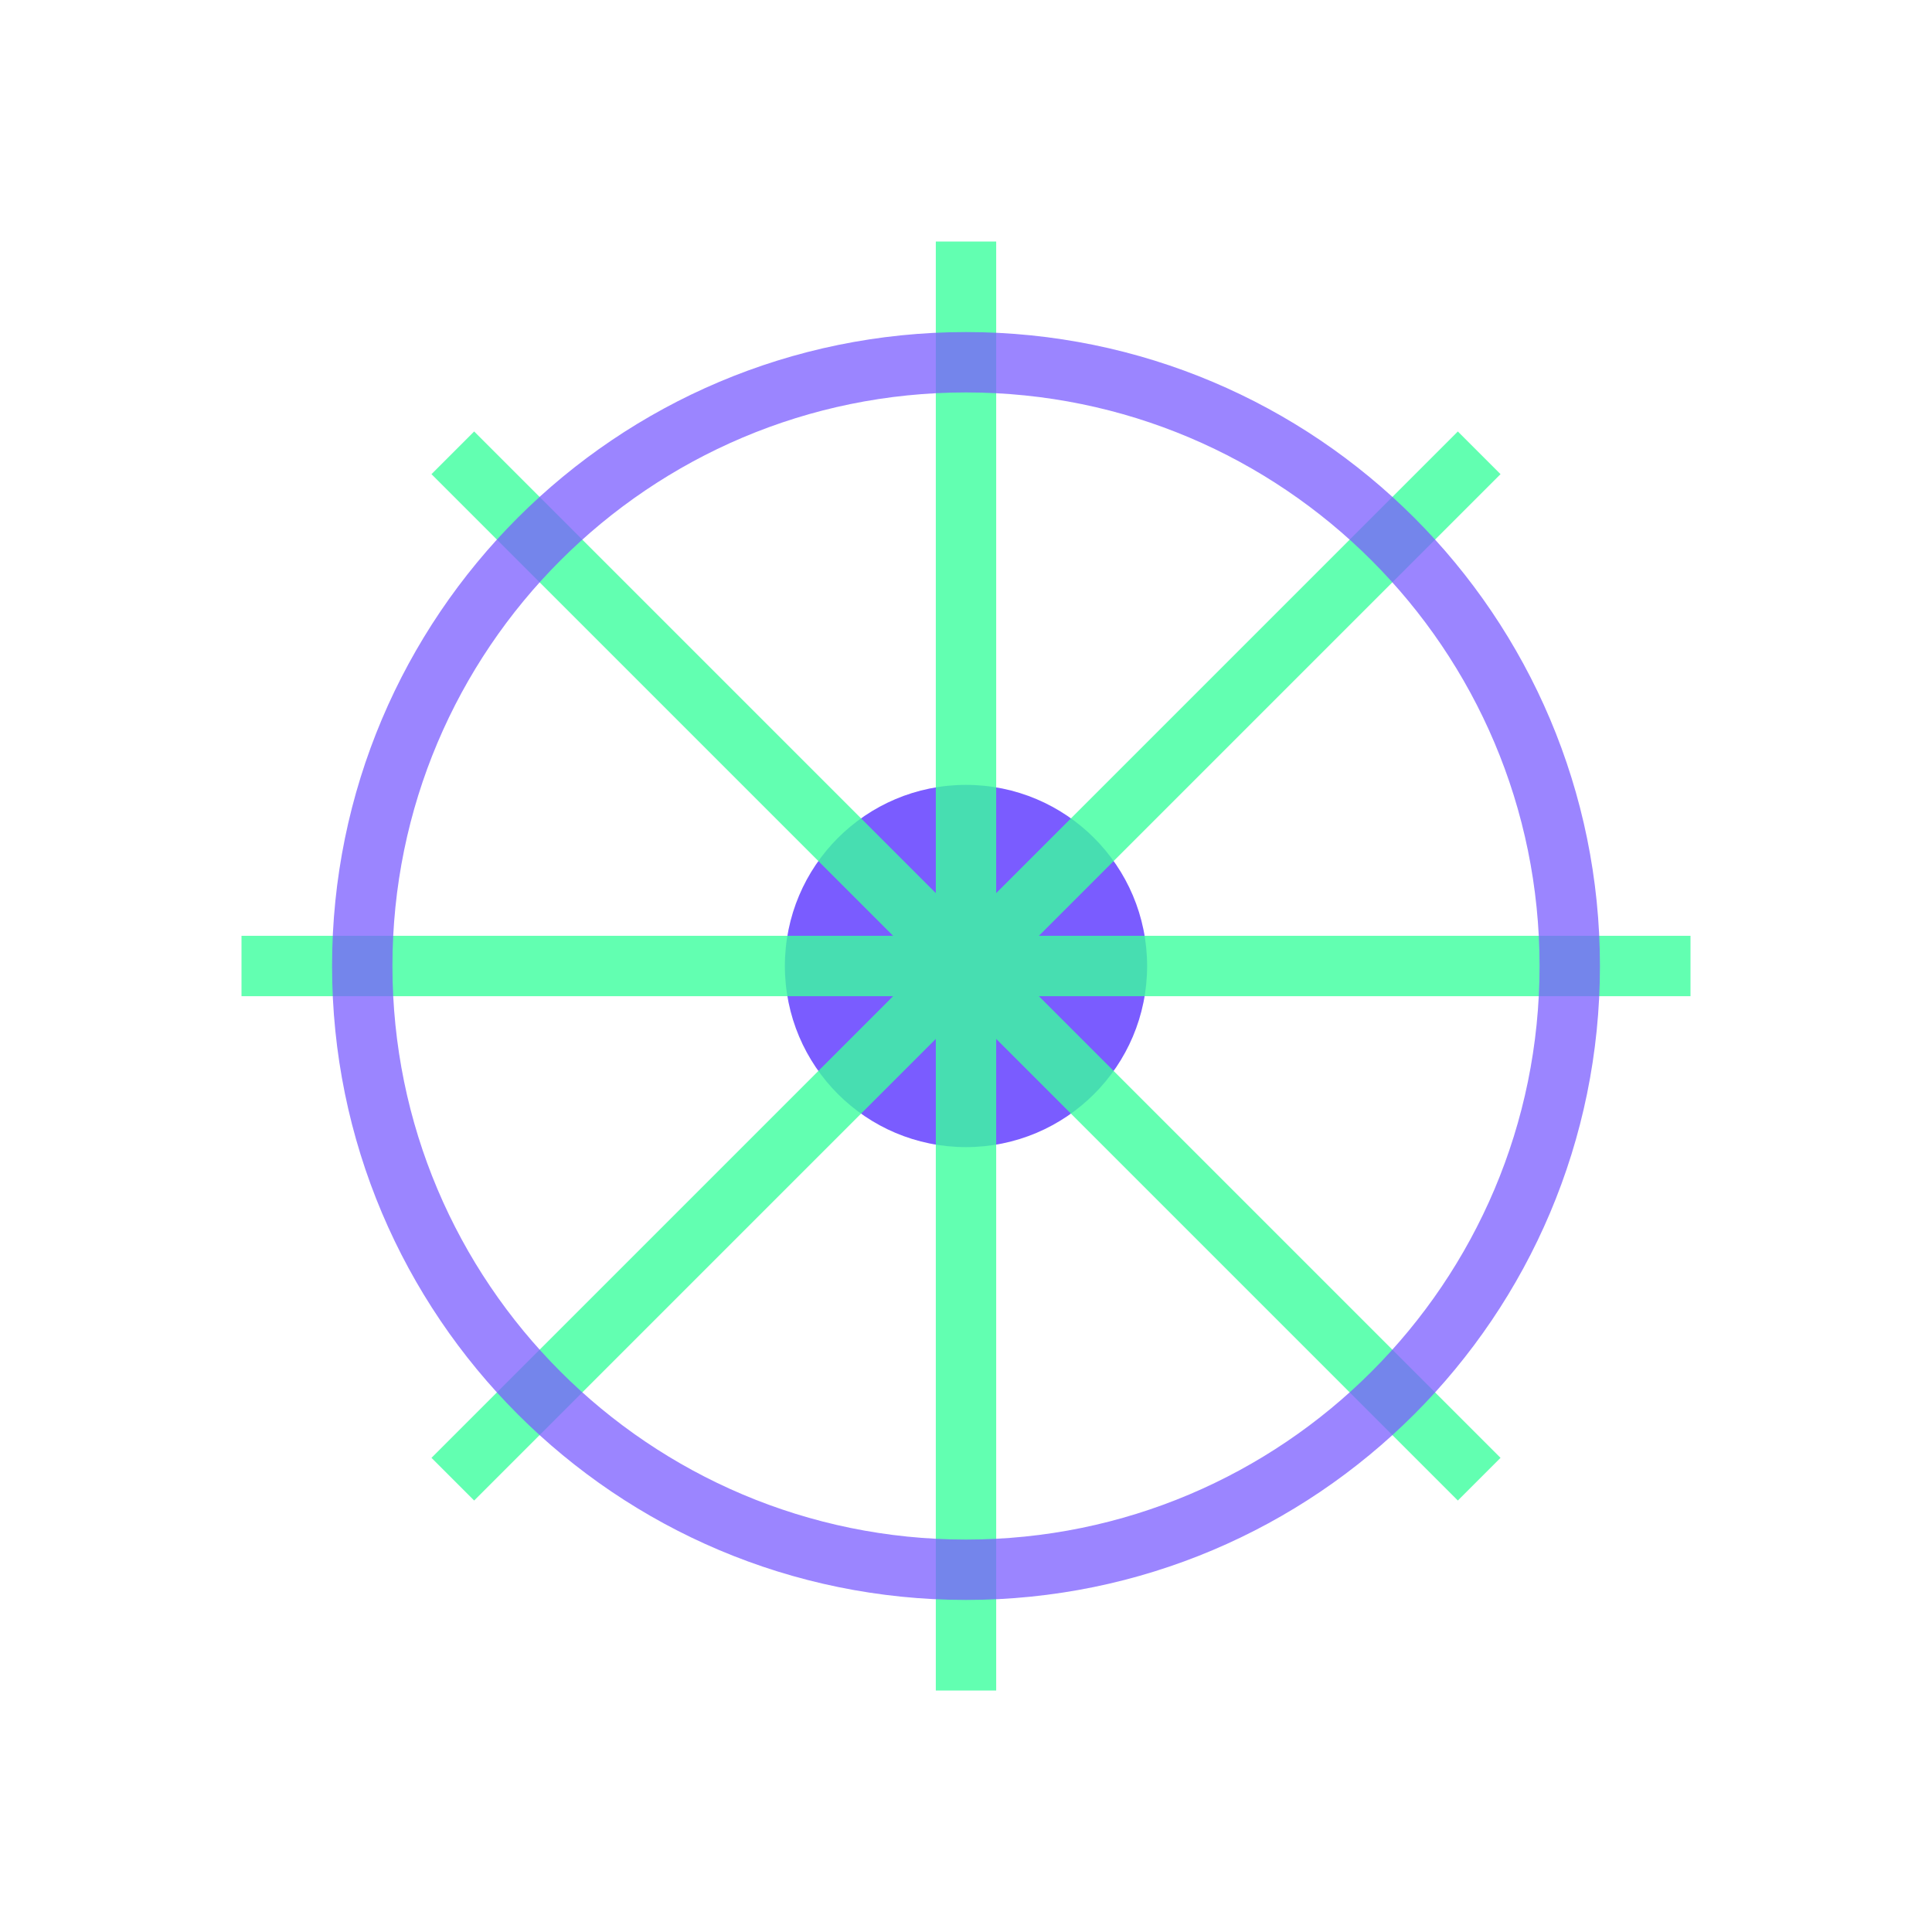
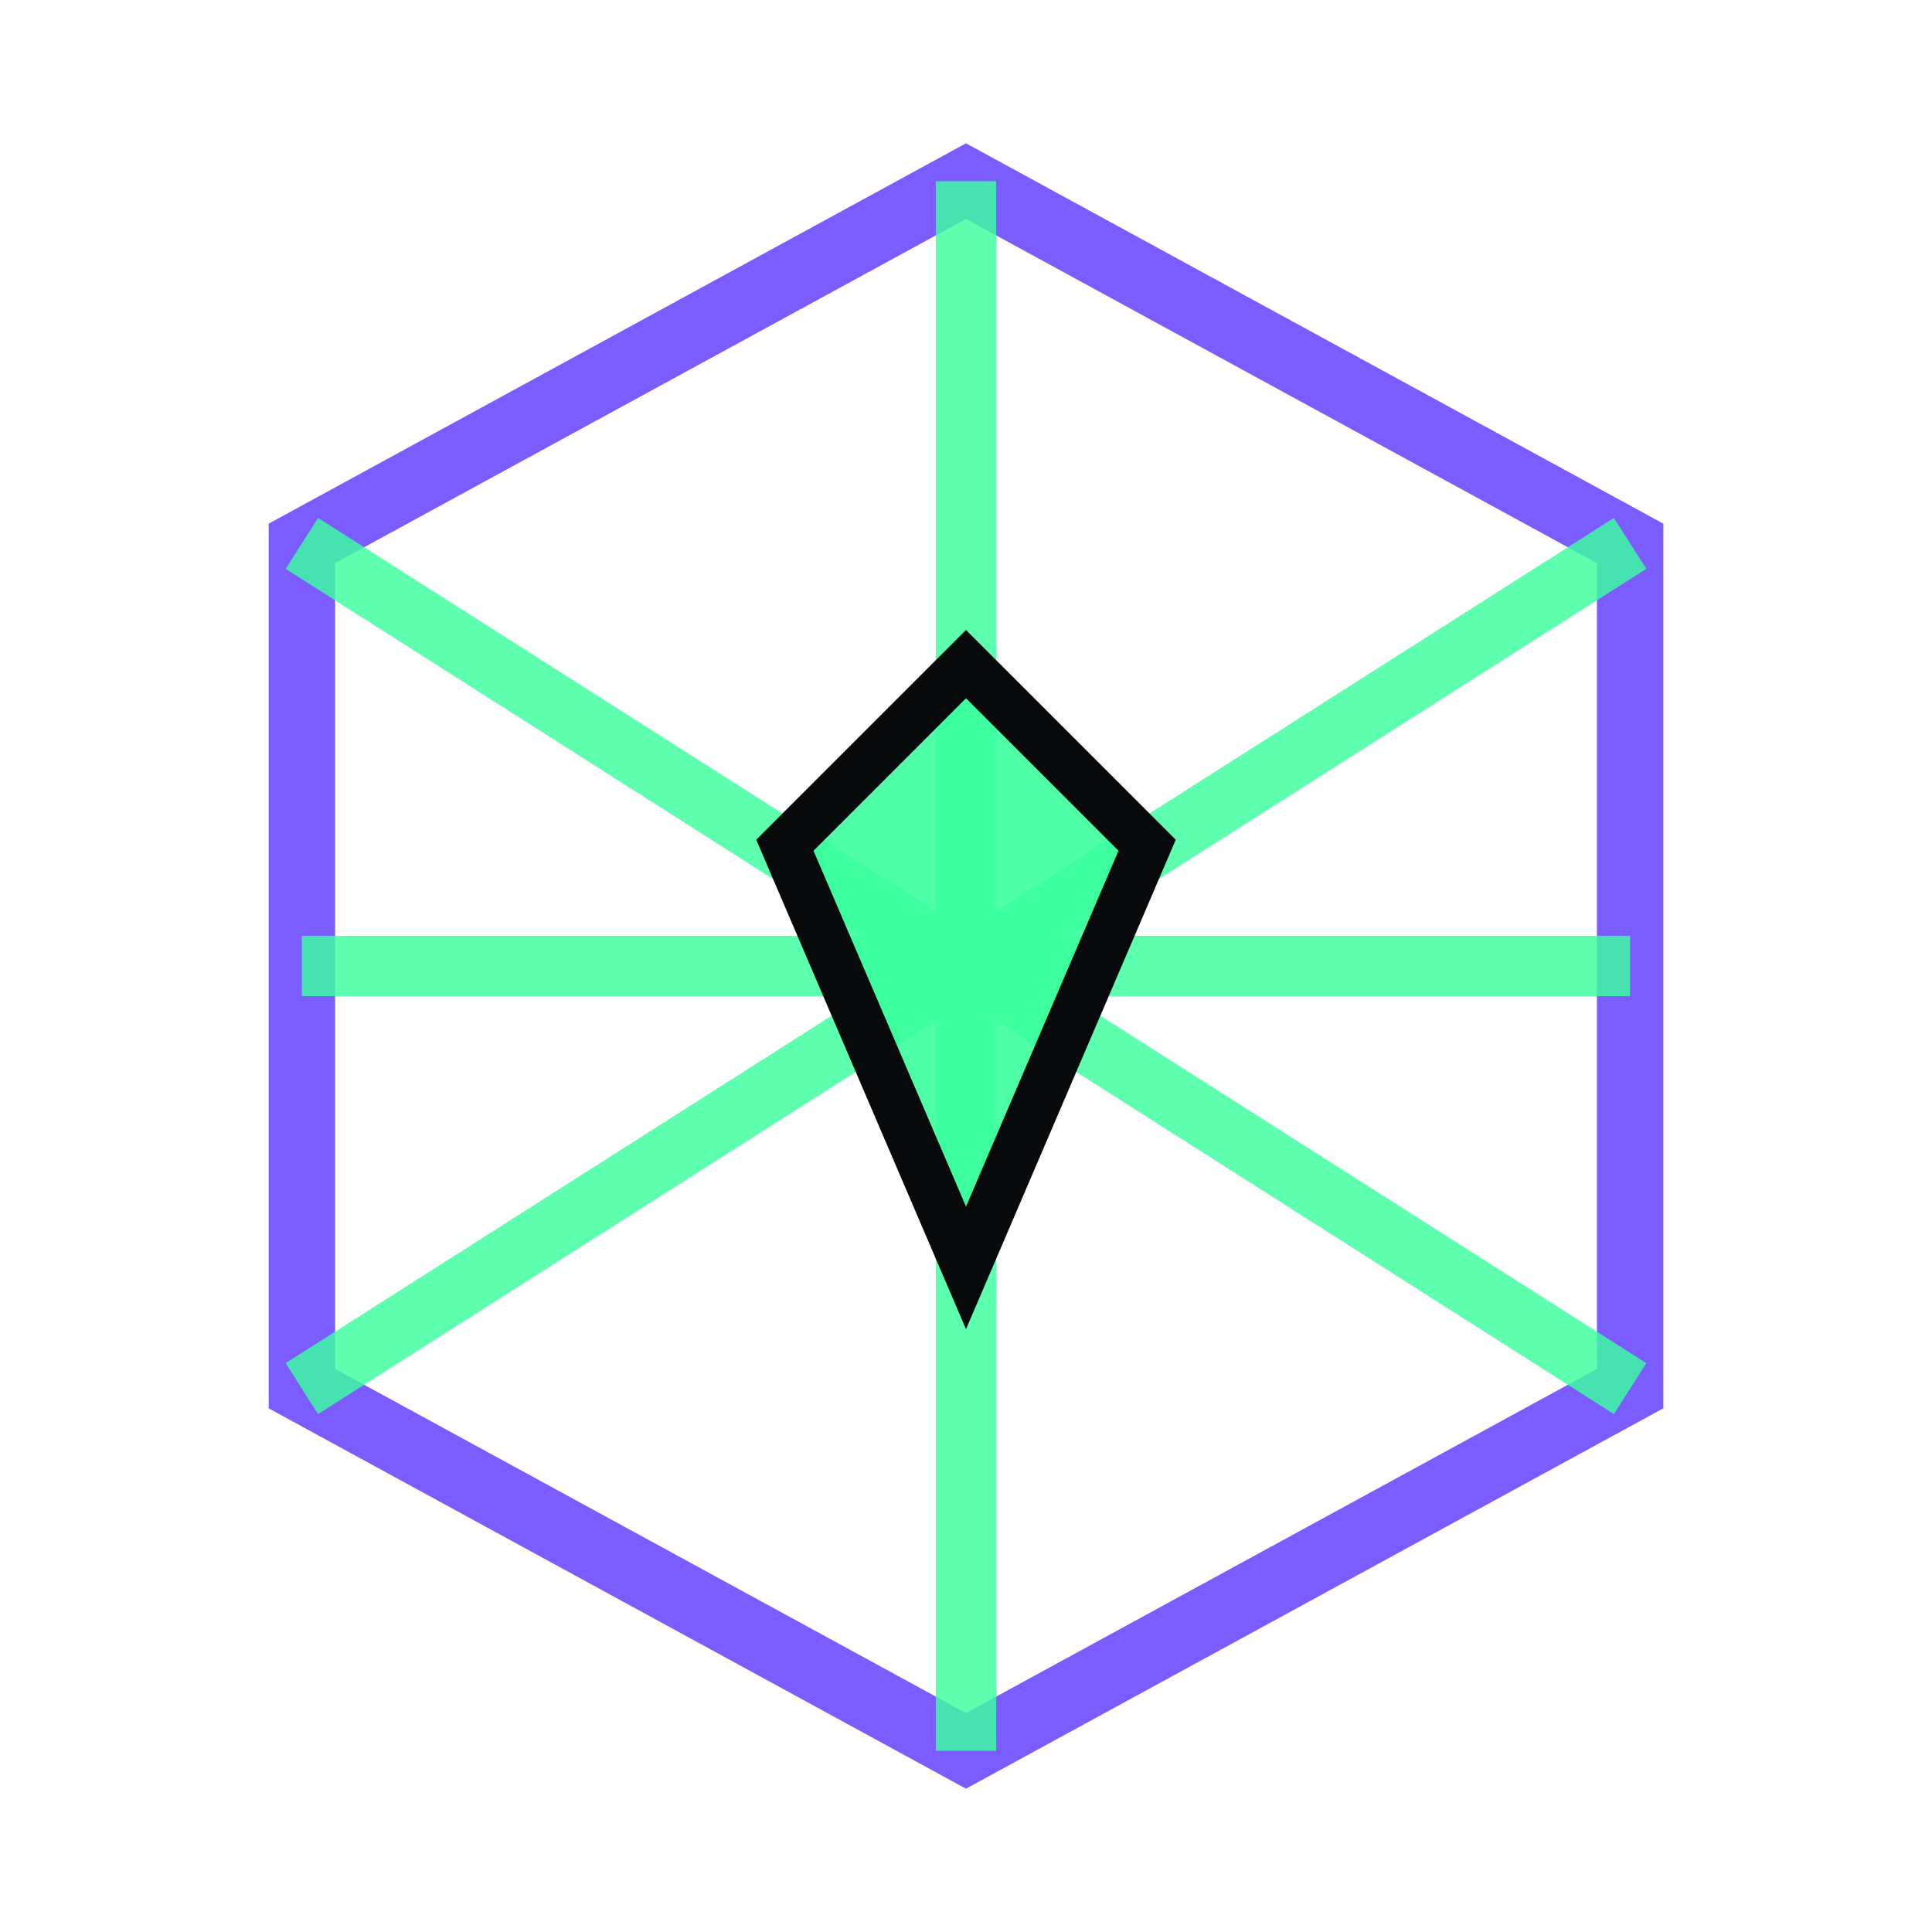
<svg xmlns="http://www.w3.org/2000/svg" width="32" height="32" viewBox="0 0 32 32">
-   <circle cx="16" cy="16" r="3" fill="#7a5cff" />
-   <path d="M16 4v24M4 16h24M7.5 7.5l17 17M24.5 7.5l-17 17" stroke="#3bff9e" stroke-width="1" opacity=".8" />
-   <circle cx="16" cy="16" r="10" fill="none" stroke="#7a5cff" stroke-width="1" opacity=".75" />
+   <path d="M16 3 27 9v14l-11 6L5 23V9Z" fill="none" stroke="#7a5cff" stroke-width="1.1" />
+   <path d="M16 3v26M5 9l22 14M27 9 5 23M5 16h22" fill="none" stroke="#3bff9e" stroke-width="1" opacity=".82" />
+   <path d="m16 11 3 3-3 7-3-7Z" fill="#3bff9e" fill-opacity=".9" stroke="#08090b" stroke-width=".8" />
</svg>
